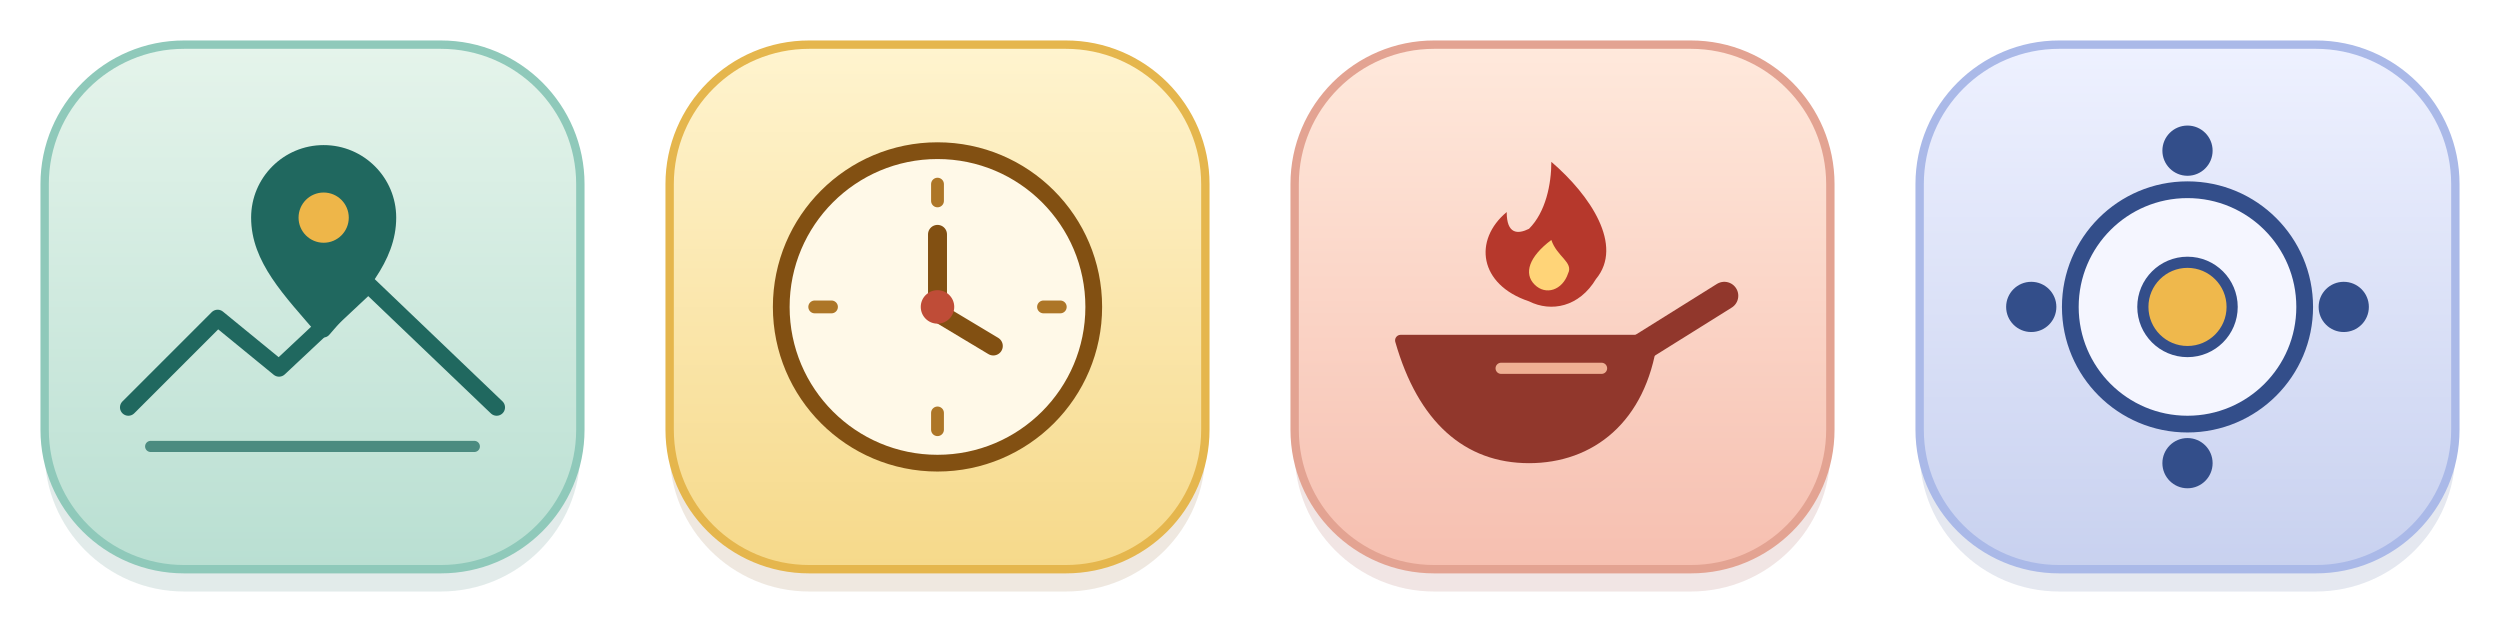
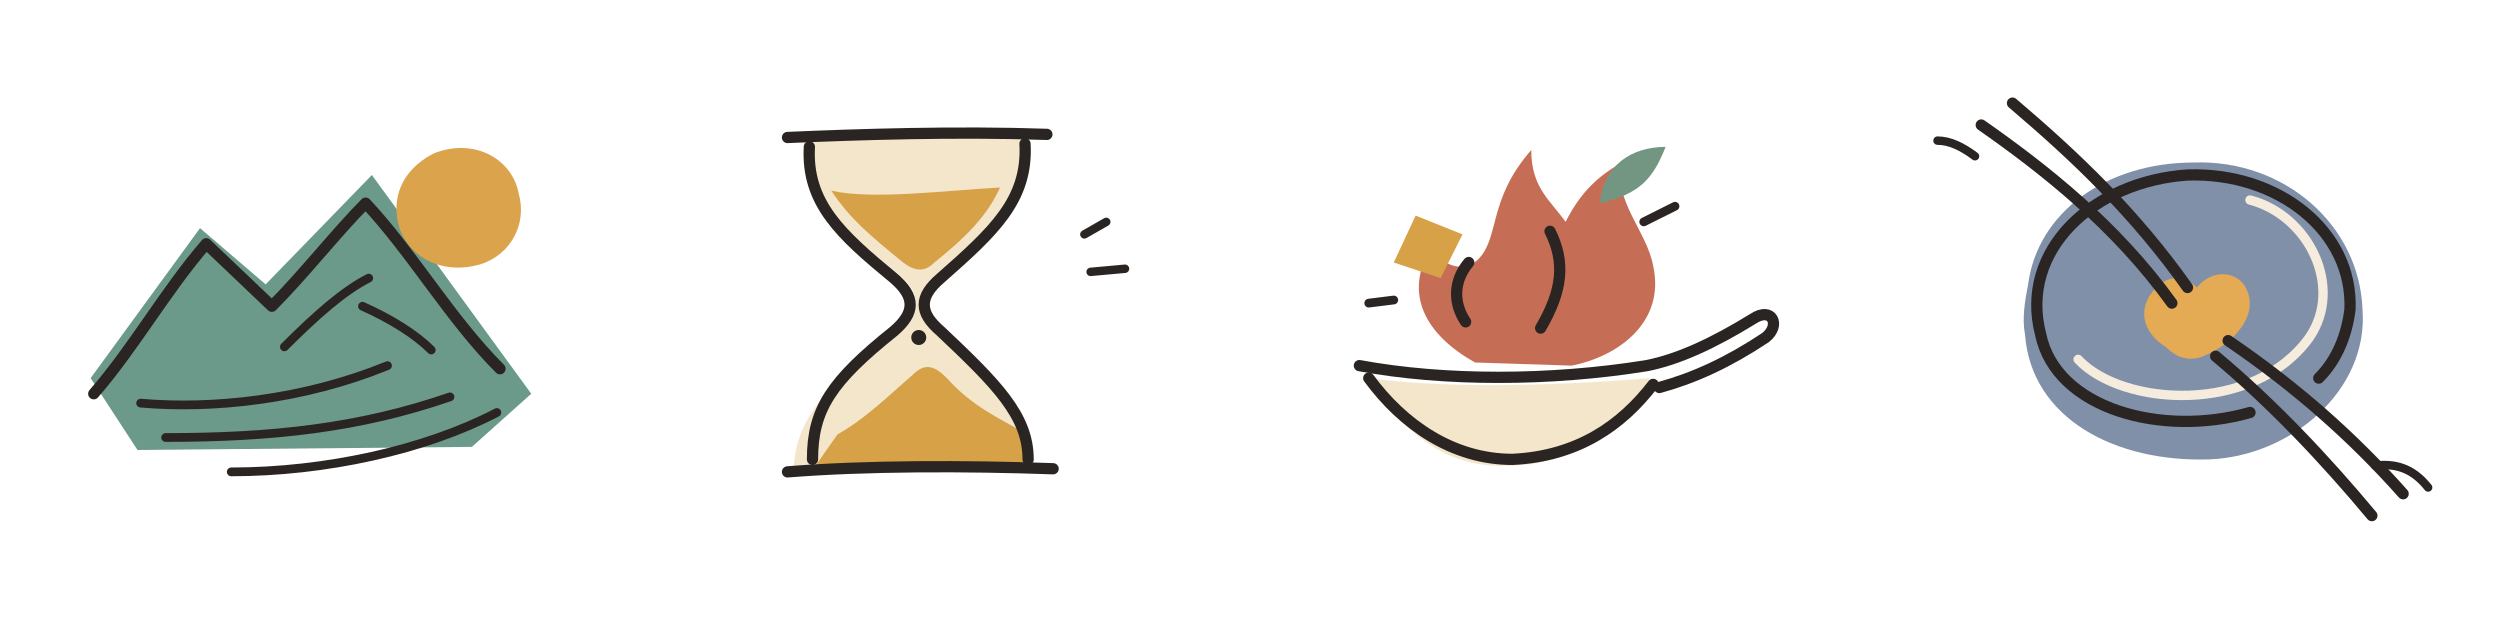
- <svg xmlns="http://www.w3.org/2000/svg" viewBox="0 0 448 112" width="448" height="112" role="img" aria-labelledby="title">
-   <defs>
-     <linearGradient id="jade" x2="0" y2="1">
-       <stop stop-color="#e5f4eb" />
-       <stop offset="1" stop-color="#b9dfd2" />
-     </linearGradient>
-     <linearGradient id="gold" x2="0" y2="1">
-       <stop stop-color="#fff4cf" />
-       <stop offset="1" stop-color="#f6d98a" />
-     </linearGradient>
-     <linearGradient id="red" x2="0" y2="1">
-       <stop stop-color="#ffe9dc" />
-       <stop offset="1" stop-color="#f6bfb0" />
-     </linearGradient>
-     <linearGradient id="blue" x2="0" y2="1">
-       <stop stop-color="#eef1ff" />
-       <stop offset="1" stop-color="#c8d1ef" />
-     </linearGradient>
-   </defs>
-   <g fill="none" stroke-linecap="round" stroke-linejoin="round">
+ <svg xmlns="http://www.w3.org/2000/svg" width="800" height="200" viewBox="0 0 800 200" role="img" aria-labelledby="title desc">
+   <g fill="none" stroke="#2a2522" stroke-width="3.6" stroke-linecap="round" stroke-linejoin="round">
    <g id="geography">
-       <rect x="8" y="12" width="96" height="94" rx="25" fill="#20685f" opacity=".13" />
-       <rect x="8" y="8" width="96" height="94" rx="25" fill="url(#jade)" stroke="#8fc9ba" stroke-width="1.5" />
-       <path d="M23 73l16-16 11 9 16-15 23 22" stroke="#20685f" stroke-width="3" />
-       <path d="M27 80h58" stroke="#4b8b80" stroke-width="2" />
-       <path d="M57 60c-6-7-12-13-12-21a13 13 0 0 1 26 0c0 8-6 14-12 21a1.3 1.3 0 0 1-2 0Z" fill="#20685f" />
-       <circle cx="58" cy="39" r="4.5" fill="#eeb649" />
+       <path d="M29 121 64 73 85 91 119 56 170 126 151 143 44 144Z" fill="#6c9a8a" stroke="none" />
+       <path d="M139 49c13-5 25 2 27 13 3 11-4 21-14 23-13 3-24-5-25-16-1-9 4-16 12-20Z" fill="#daa34c" stroke="none" />
+       <path d="M30 126c13-15 23-33 36-48l21 20c10-10 21-24 30-33 15 16 27 37 43 53" />
+       <path d="M91 111c10-10 19-18 27-22m-2 9c9 4 17 9 22 14" stroke-width="2.8" />
+       <path d="M45 129c23 2 52-1 79-12m-71 23c34 0 62-3 91-13m-70 24c30 0 62-7 85-19" stroke-width="2.8" />
    </g>
-     <g id="time" transform="translate(112)">
-       <rect x="8" y="12" width="96" height="94" rx="25" fill="#825012" opacity=".13" />
-       <rect x="8" y="8" width="96" height="94" rx="25" fill="url(#gold)" stroke="#e5b64d" stroke-width="1.5" />
-       <circle cx="56" cy="55" r="28" fill="#fff9e8" stroke="#825012" stroke-width="3" />
-       <path d="M56 33v3m22 19h-3M56 77v-3M34 55h3" stroke="#ad7627" stroke-width="2.3" />
-       <path d="M56 42v14l10 6" stroke="#825012" stroke-width="3.4" />
-       <circle cx="56" cy="55" r="3" fill="#bf4c37" />
+     <g id="time" transform="translate(200)">
+       <path d="M57 42 129 41c1 10-5 24-15 34L99 90c-5 4-5 10 1 15l18 16c9 9 12 20 13 28l-77 2c0-13 7-23 17-31l17-15c6-5 7-10 1-16L72 75c-10-9-15-20-15-33Z" fill="#f3e6cb" stroke="none" />
+       <path d="M66 61c13 3 36 0 54-1-4 9-11 16-21 24-3 3-6 3-10 0C78 75 72 70 66 61Zm2 78c9-5 17-13 24-19 4-4 7-3 11 1 8 9 17 13 24 17l2 10-68 1Z" fill="#d6a147" stroke="none" />
+       <path d="M52 44c23-1 54-2 83-1M52 151c25-2 57-2 85-1" />
+       <path d="M59 47c-1 18 10 28 27 42 7 6 7 11 0 17-20 16-26 25-26 41m68-101c1 18-10 28-27 43-7 6-7 11 0 17 18 17 28 27 28 41" />
+       <circle cx="94" cy="108" r="2.4" fill="#2a2522" stroke="none" />
+       <path d="M147 75l7-4m-5 16 11-1" stroke-width="2.7" />
    </g>
-     <g id="cooking-heat" transform="translate(224)">
-       <rect x="8" y="12" width="96" height="94" rx="25" fill="#91372c" opacity=".13" />
-       <rect x="8" y="8" width="96" height="94" rx="25" fill="url(#red)" stroke="#e3a392" stroke-width="1.5" />
-       <path d="M27 61h45c-2 14-11 21-22 21S31 75 27 61Z" fill="#91372c" stroke="#91372c" stroke-width="2" />
-       <path d="M69 63l16-10" stroke="#91372c" stroke-width="5" />
-       <path d="M45 66h18" stroke="#efb094" stroke-width="2" />
-       <path d="M50 54c-9-3-10-11-4-16 0 4 2 4 4 3 3-3 4-8 4-12 7 6 13 15 8 21-3 5-8 6-12 4Z" fill="#b6382c" />
-       <path d="M51 51c-2-2-1-5 3-8 1 3 4 4 3 6-1 3-4 4-6 2Z" fill="#ffd478" />
+     <g id="cooking-heat" transform="translate(400)">
+       <path d="M72 116c-16-9-23-22-14-37 4 7 11 8 15 4 7-7 3-19 17-35 0 12 6 16 11 23 5-10 11-15 18-19-3 12 8 22 10 33 4 18-11 29-26 32Z" fill="#c66e55" stroke="none" />
+       <path d="M38 121c22 3 53 3 90 0-9 16-25 28-45 28-19 1-33-9-45-28Z" fill="#f3e6cb" stroke="none" />
+       <path d="M35 117c27 5 61 5 92 0 10-2 21-7 34-15 6-4 9 2 4 6-12 8-23 13-34 16" />
+       <path d="M38 121c11 15 27 26 46 26 21-1 35-11 45-24" />
+       <path d="M69 103c-4-6-4-13 1-19m23 21c7-12 8-21 3-31" />
+       <path d="m46 84 7-15 15 6-7 14Z" fill="#d6a147" stroke="none" />
+       <path d="M112 65c1-12 10-18 21-18-4 10-8 15-21 18Z" fill="#739682" stroke="none" />
+       <path d="M126 71l10-5m-98 31 8-1" stroke-width="2.8" />
    </g>
-     <g id="shared-table" transform="translate(336)">
-       <rect x="8" y="12" width="96" height="94" rx="25" fill="#334e8a" opacity=".13" />
-       <rect x="8" y="8" width="96" height="94" rx="25" fill="url(#blue)" stroke="#aab9e8" stroke-width="1.5" />
-       <circle cx="56" cy="55" r="21" fill="#f5f6ff" stroke="#334e8a" stroke-width="3" />
-       <circle cx="56" cy="55" r="8" fill="#efb84c" stroke="#334e8a" stroke-width="2" />
-       <circle cx="56" cy="27" r="4.5" fill="#334e8a" />
-       <circle cx="56" cy="83" r="4.5" fill="#334e8a" />
-       <circle cx="28" cy="55" r="4.5" fill="#334e8a" />
-       <circle cx="84" cy="55" r="4.5" fill="#334e8a" />
+     <g id="shared-table" transform="translate(600)">
+       <path d="M49 91c3-23 25-39 53-39 29-1 53 20 54 47 2 26-23 47-49 48-30 1-57-13-59-40-1-5 0-11 1-16Z" fill="#8090a8" stroke="none" />
+       <path d="M65 115c14 15 56 18 74-7 11-16 0-39-19-44" stroke="#f6ecdd" stroke-width="3" />
+       <path d="M120 132c-28 8-62-1-67-25-7-27 17-49 47-51 29-1 53 18 52 43-1 8-4 16-10 22" />
+       <path d="M93 111c-8-5-9-13-3-19 4-4 9-4 13 0 5-6 12-5 15-1 6 9-3 19-13 23-5 2-9 0-12-3Z" fill="#e5aa54" stroke="none" />
+       <path d="M34 40c20 14 43 32 61 57m-51-64c20 17 39 35 56 59" />
+       <path d="M169 158c-16-18-34-34-56-49m46 56c-15-18-32-36-50-51" />
+       <path d="M20 45c4 0 8 2 12 5m128 99c8-1 13 2 17 7" stroke-width="2.7" />
    </g>
  </g>
</svg>
